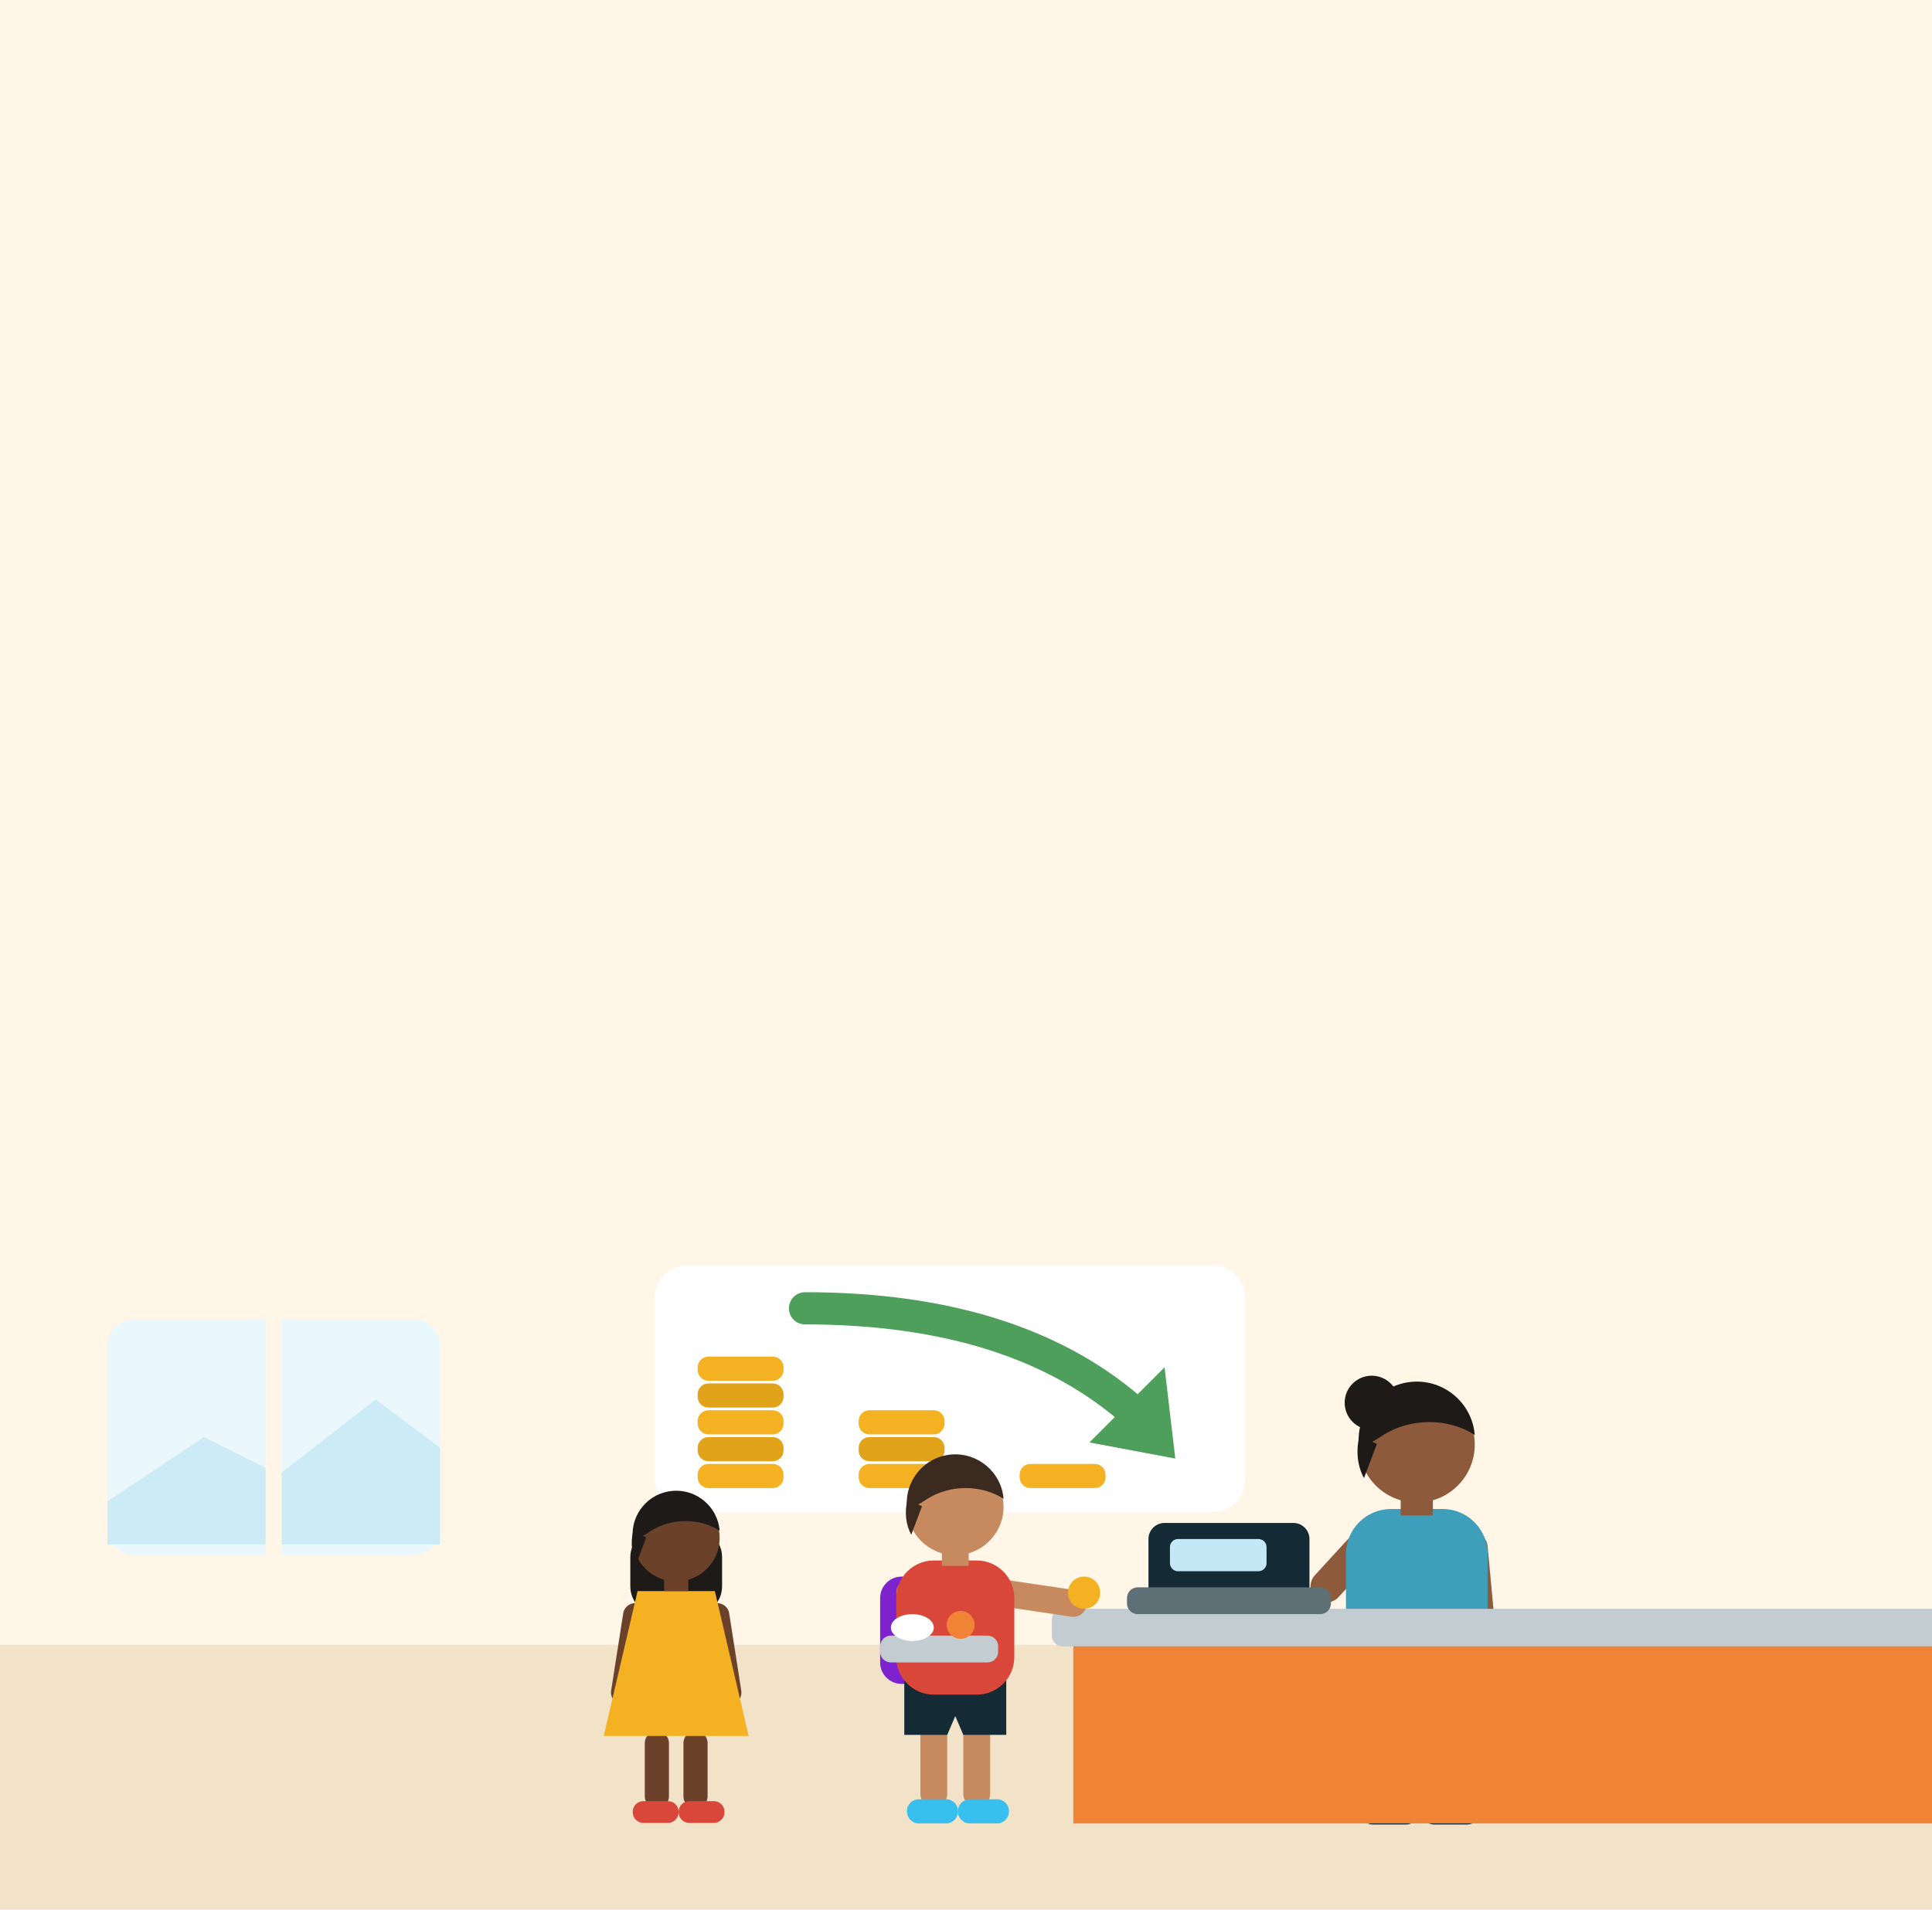
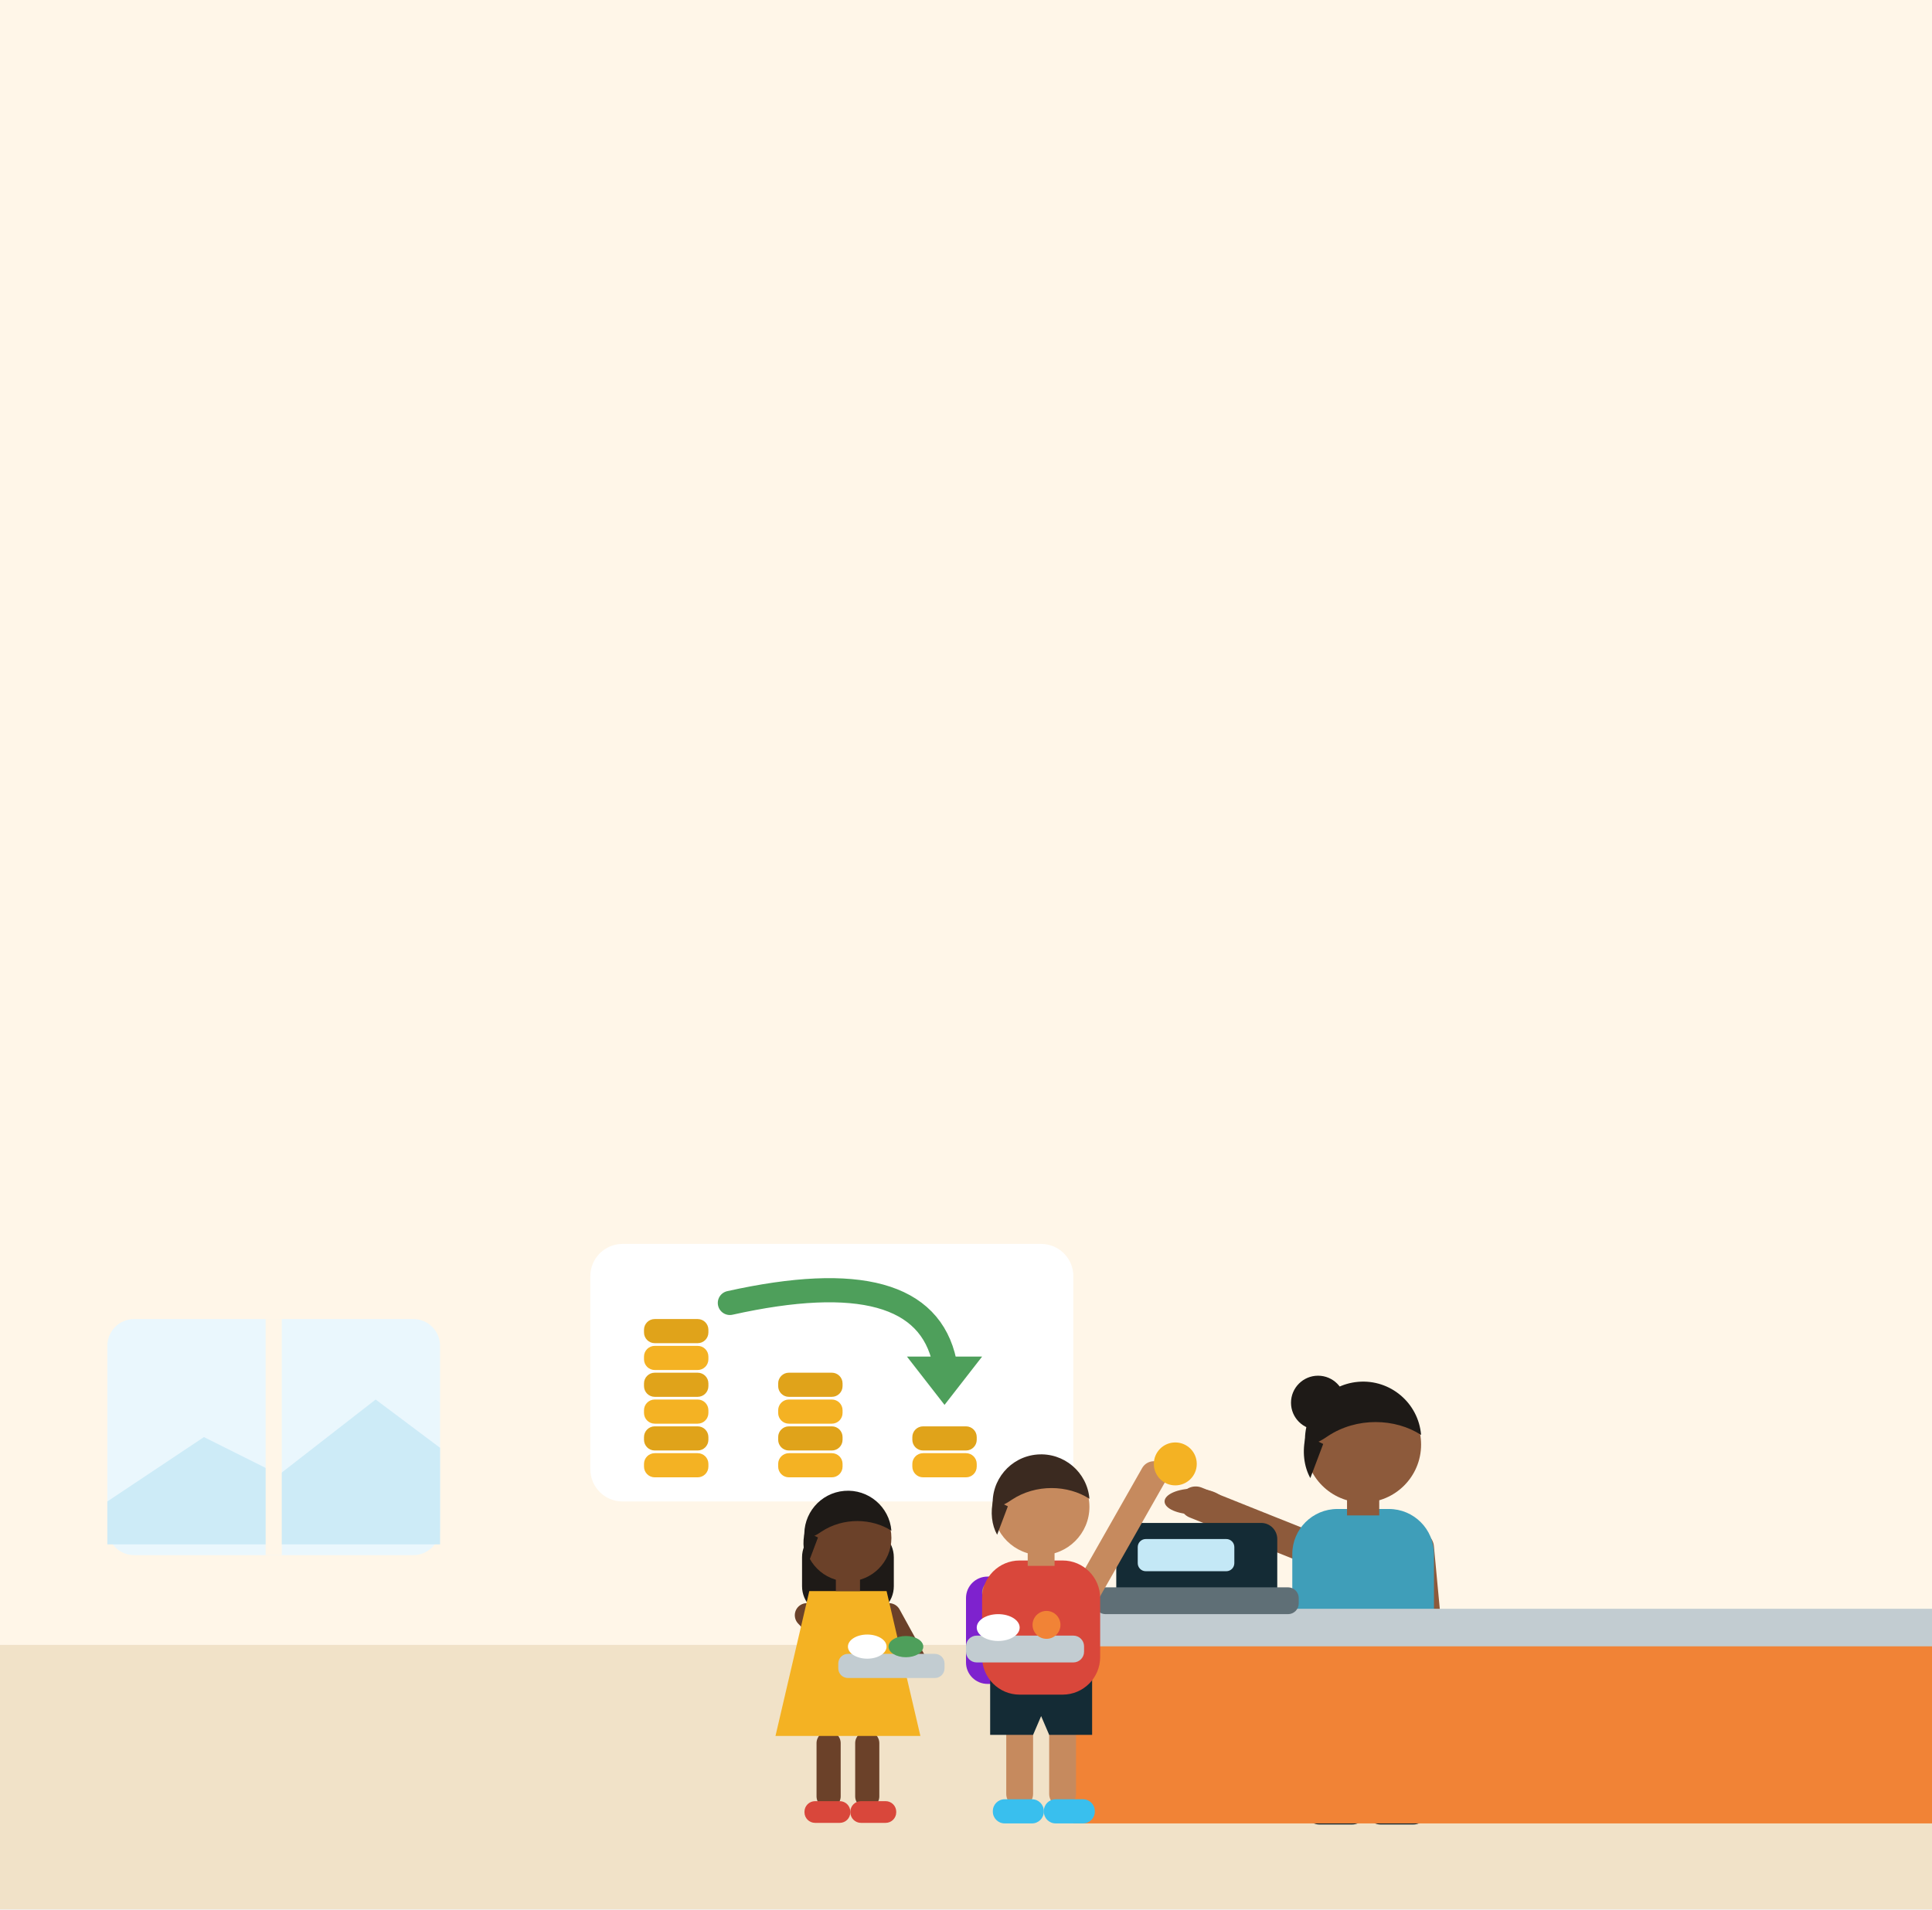
<svg xmlns="http://www.w3.org/2000/svg" width="100%" height="100%" data-sky="#FFF6E8">
  <svg width="100%" height="100%" viewBox="0 0 360 130" preserveAspectRatio="none">
    <rect width="360" height="130" fill="#FFF6E8" />
    <rect y="112" width="360" height="18" fill="#F1E2C8" />
  </svg>
  <svg width="100%" height="100%" viewBox="0 0 360 130" preserveAspectRatio="xMidYMax meet">
-     <rect x="122" y="10" width="110" height="46" rx="6" fill="#FFFFFF" />
-     <rect x="130" y="47" width="16" height="4.5" rx="2" fill="#F4B223" />
-     <rect x="130" y="42" width="16" height="4.5" rx="2" fill="#E0A31A" />
-     <rect x="130" y="37" width="16" height="4.5" rx="2" fill="#F4B223" />
-     <rect x="130" y="32" width="16" height="4.5" rx="2" fill="#E0A31A" />
-     <rect x="130" y="27" width="16" height="4.5" rx="2" fill="#F4B223" />
-     <rect x="160" y="47" width="16" height="4.5" rx="2" fill="#F4B223" />
-     <rect x="160" y="42" width="16" height="4.5" rx="2" fill="#E0A31A" />
-     <rect x="160" y="37" width="16" height="4.5" rx="2" fill="#F4B223" />
-     <rect x="190" y="47" width="16" height="4.5" rx="2" fill="#F4B223" />
-     <path d="M150 18Q190 18 212 38" stroke="#4E9F5B" stroke-width="6" fill="none" stroke-linecap="round" />
-     <path d="M203 43l16 3-2-17z" fill="#4E9F5B" />
+     <rect x="110" y="6" width="90" height="48" rx="6" fill="#FFFFFF" />
+     <rect x="120" y="45" width="12" height="4.5" rx="2" fill="#F4B223" />
+     <rect x="120" y="40" width="12" height="4.5" rx="2" fill="#E0A31A" />
+     <rect x="120" y="35" width="12" height="4.5" rx="2" fill="#F4B223" />
+     <rect x="120" y="30" width="12" height="4.5" rx="2" fill="#E0A31A" />
+     <rect x="120" y="25" width="12" height="4.5" rx="2" fill="#F4B223" />
+     <rect x="120" y="20" width="12" height="4.5" rx="2" fill="#E0A31A" />
+     <rect x="145" y="45" width="12" height="4.5" rx="2" fill="#F4B223" />
+     <rect x="145" y="40" width="12" height="4.5" rx="2" fill="#E0A31A" />
+     <rect x="145" y="35" width="12" height="4.5" rx="2" fill="#F4B223" />
+     <rect x="145" y="30" width="12" height="4.5" rx="2" fill="#E0A31A" />
+     <rect x="170" y="45" width="12" height="4.5" rx="2" fill="#F4B223" />
+     <rect x="170" y="40" width="12" height="4.5" rx="2" fill="#E0A31A" />
+     <path d="M136 17Q172 9 176 28" stroke="#4E9F5B" stroke-width="4.5" fill="none" stroke-linecap="round" />
+     <path d="M169 27h14l-7 9z" fill="#4E9F5B" />
    <rect x="20" y="20" width="62" height="44" rx="5" fill="#EAF7FD" />
    <path d="M20 54l18-12 14 7 18-14 12 9v18H20z" fill="#CDEBF7" />
    <path d="M51 20v44" stroke="#FFF6E8" stroke-width="3" />
-     <g transform="translate(264 113) scale(1.2)">
+     <g transform="translate(254 113) scale(1.2)">
      <rect x="-7.5" y="-24" width="6.5" height="22" rx="2.5" fill="#142B35" />
      <rect x="1" y="-24" width="6.5" height="22" rx="2.5" fill="#142B35" />
      <rect x="-9" y="-3.5" width="9.5" height="4.5" rx="2.2" fill="#142B35" />
      <rect x="0.5" y="-3.5" width="9.5" height="4.5" rx="2.2" fill="#142B35" />
-       <path d="M-8.5 -42L-14 -36" stroke="#8D5A3B" stroke-width="5" stroke-linecap="round" />
+       <path d="M-8.5 -42L-26 -49" stroke="#8D5A3B" stroke-width="5" stroke-linecap="round" />
      <path d="M8.5 -42L10 -26" stroke="#8D5A3B" stroke-width="5" stroke-linecap="round" />
      <rect x="-11" y="-48" width="22" height="25" rx="7" fill="#3F9EB9" />
      <rect x="-2.5" y="-53" width="5" height="6" fill="#8D5A3B" />
      <circle cx="0" cy="-58" r="9" fill="#8D5A3B" />
      <circle cx="-7" cy="-64.5" r="4.2" fill="#1E1A17" />
      <path d="M-9 -58a9 9 0 0 1 18-1.5c-4-2.6-10-2.8-14.5.2-1.3.9-2.4 1.4-3.5 1.3z" fill="#1E1A17" />
      <path d="M-8.9 -59.4c-.6 2.4-.3 4.8.7 6.6l2-5.3z" fill="#1E1A17" />
    </g>
    <rect x="200" y="78" width="160" height="36" fill="#F18336" />
    <rect x="196" y="74" width="168" height="7" rx="2" fill="#C2CCD1" />
-     <rect x="214" y="58" width="30" height="16" rx="3" fill="#142B35" />
-     <rect x="218" y="61" width="18" height="6" rx="1.5" fill="#C4E8F6" />
-     <rect x="210" y="70" width="38" height="5" rx="2" fill="#5F6F76" />
-     <g transform="translate(178 113) scale(1)">
+     <rect x="208" y="58" width="30" height="16" rx="3" fill="#142B35" />
+     <rect x="212" y="61" width="18" height="6" rx="1.5" fill="#C4E8F6" />
+     <rect x="204" y="70" width="38" height="5" rx="2" fill="#5F6F76" />
+     <ellipse cx="222.5" cy="54" rx="5.5" ry="2.4" fill="#8D5A3B" />
+     <g transform="translate(194 113) scale(1)">
      <rect x="-14" y="-45" width="11" height="20" rx="4" fill="#7E22CE" />
      <rect x="-6.5" y="-18" width="5" height="16" rx="2.5" fill="#C68A5E" />
      <rect x="1.5" y="-18" width="5" height="16" rx="2.5" fill="#C68A5E" />
      <rect x="-9" y="-3.5" width="9.5" height="4.5" rx="2.2" fill="#39BFEE" />
      <rect x="0.5" y="-3.5" width="9.5" height="4.5" rx="2.2" fill="#39BFEE" />
      <path d="M-8.5 -42L-4 -32" stroke="#C68A5E" stroke-width="5" stroke-linecap="round" />
-       <path d="M8.5 -42L22 -40" stroke="#C68A5E" stroke-width="5" stroke-linecap="round" />
+       <path d="M8.5 -42L21 -64" stroke="#C68A5E" stroke-width="5" stroke-linecap="round" />
      <path d="M-9.5 -26h19v10.5h-8l-1.5-3.5-1.5 3.5h-8z" fill="#142B35" />
      <rect x="-11" y="-48" width="22" height="25" rx="7" fill="#D9473B" />
      <rect x="-2.5" y="-53" width="5" height="6" fill="#C68A5E" />
      <circle cx="0" cy="-58" r="9" fill="#C68A5E" />
      <path d="M-9 -58a9 9 0 0 1 18-1.5c-4-2.6-10-2.8-14.5.2-1.3.9-2.4 1.4-3.5 1.3z" fill="#3B2A20" />
      <path d="M-8.9 -59.4c-.6 2.4-.3 4.8.7 6.6l2-5.3z" fill="#3B2A20" />
      <rect x="-14" y="-34" width="22" height="5" rx="2" fill="#C2CCD1" />
      <ellipse cx="-8" cy="-35.5" rx="4" ry="2.5" fill="#FFFFFF" />
      <circle cx="1" cy="-36" r="2.6" fill="#F18336" />
-       <circle cx="24" cy="-42" r="3" fill="#F4B223" />
+       <circle cx="25" cy="-66" r="4" fill="#F4B223" />
    </g>
-     <g transform="translate(126 113) scale(0.9)">
+     <g transform="translate(158 113) scale(0.9)">
      <rect x="-9.5" y="-60" width="19" height="18" rx="6" fill="#1E1A17" />
      <rect x="-6.5" y="-18" width="5" height="16" rx="2.5" fill="#6B4129" />
      <rect x="1.5" y="-18" width="5" height="16" rx="2.5" fill="#6B4129" />
      <rect x="-9" y="-3.5" width="9.5" height="4.5" rx="2.2" fill="#D9473B" />
      <rect x="0.5" y="-3.5" width="9.5" height="4.5" rx="2.2" fill="#D9473B" />
-       <path d="M-8.5 -42L-11 -26" stroke="#6B4129" stroke-width="5" stroke-linecap="round" />
-       <path d="M8.5 -42L11 -26" stroke="#6B4129" stroke-width="5" stroke-linecap="round" />
+       <path d="M-8.5 -42L1 -32" stroke="#6B4129" stroke-width="5" stroke-linecap="round" />
+       <path d="M8.5 -42L14 -32" stroke="#6B4129" stroke-width="5" stroke-linecap="round" />
      <path d="M-8 -47h16l7 30h-30z" fill="#F4B223" />
      <rect x="-2.5" y="-53" width="5" height="6" fill="#6B4129" />
      <circle cx="0" cy="-58" r="9" fill="#6B4129" />
      <path d="M-9 -58a9 9 0 0 1 18-1.5c-4-2.6-10-2.8-14.5.2-1.3.9-2.4 1.4-3.5 1.3z" fill="#1E1A17" />
      <path d="M-8.9 -59.4c-.6 2.4-.3 4.8.7 6.6l2-5.3z" fill="#1E1A17" />
+       <rect x="-2" y="-34" width="22" height="5" rx="2" fill="#C2CCD1" />
+       <ellipse cx="4" cy="-35.5" rx="4" ry="2.5" fill="#FFFFFF" />
+       <ellipse cx="12" cy="-35.5" rx="3.6" ry="2.2" fill="#4E9F5B" />
    </g>
  </svg>
</svg>
